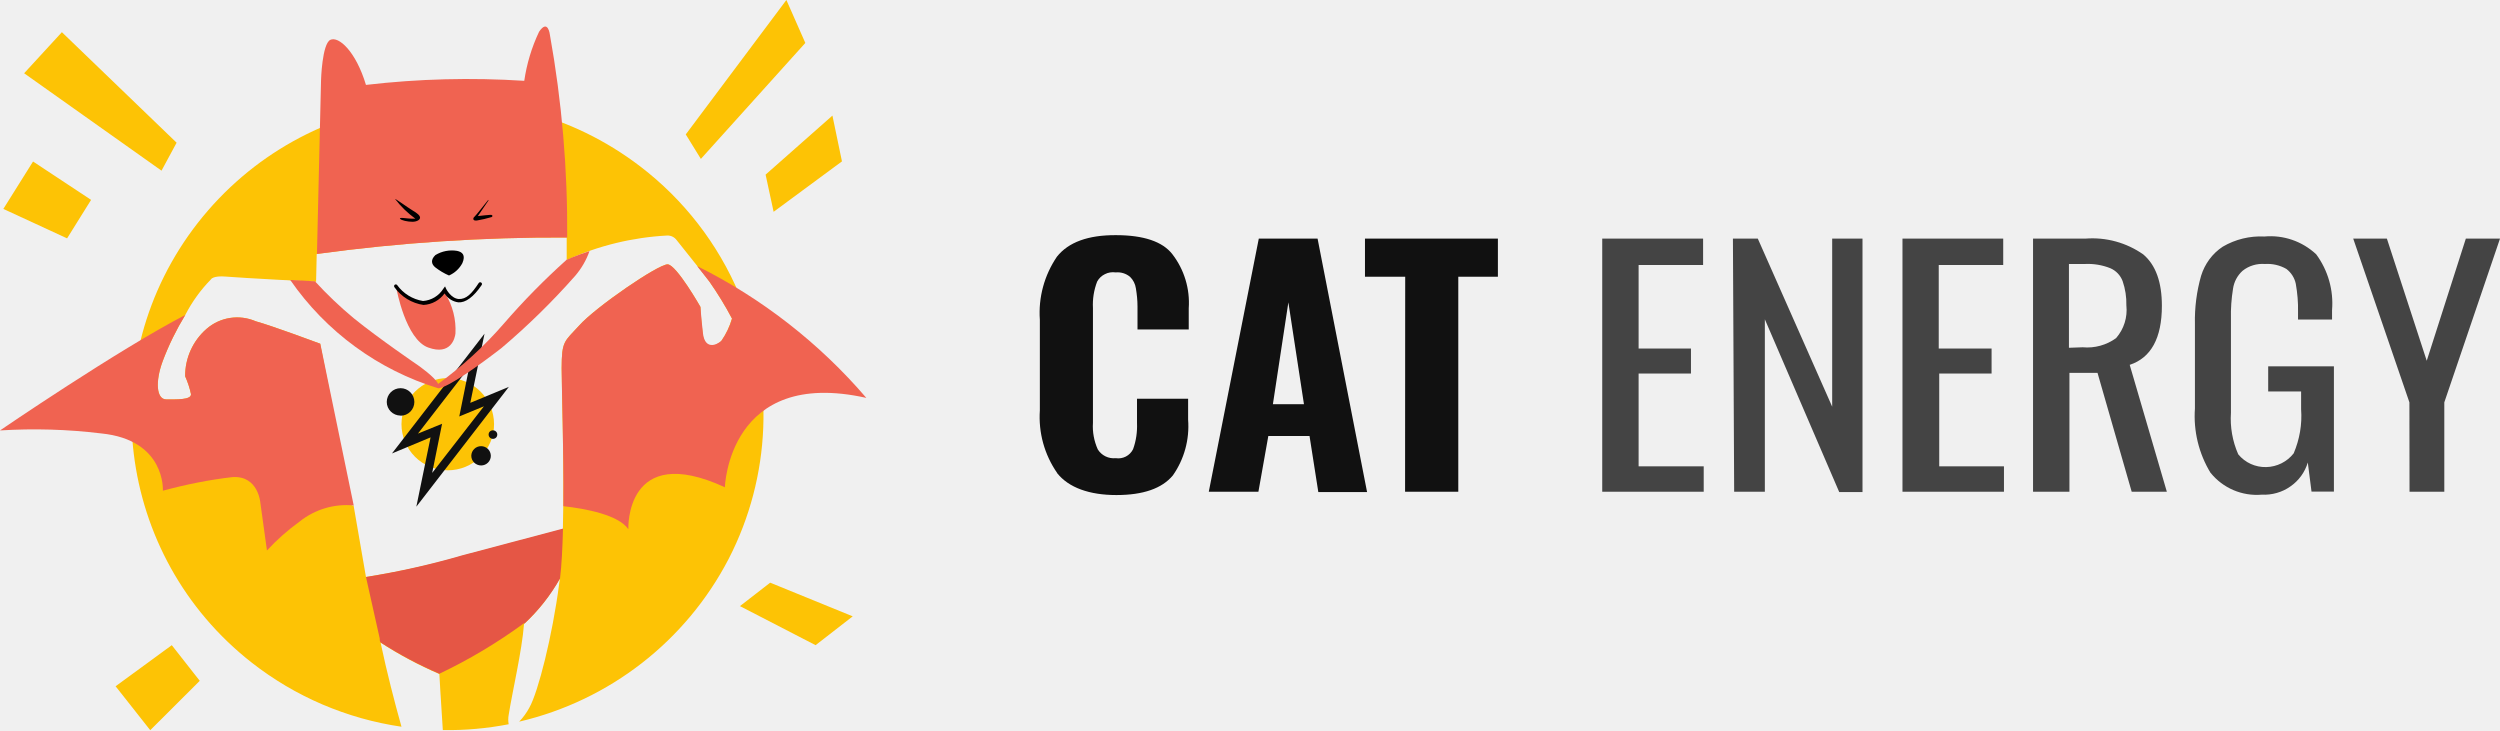
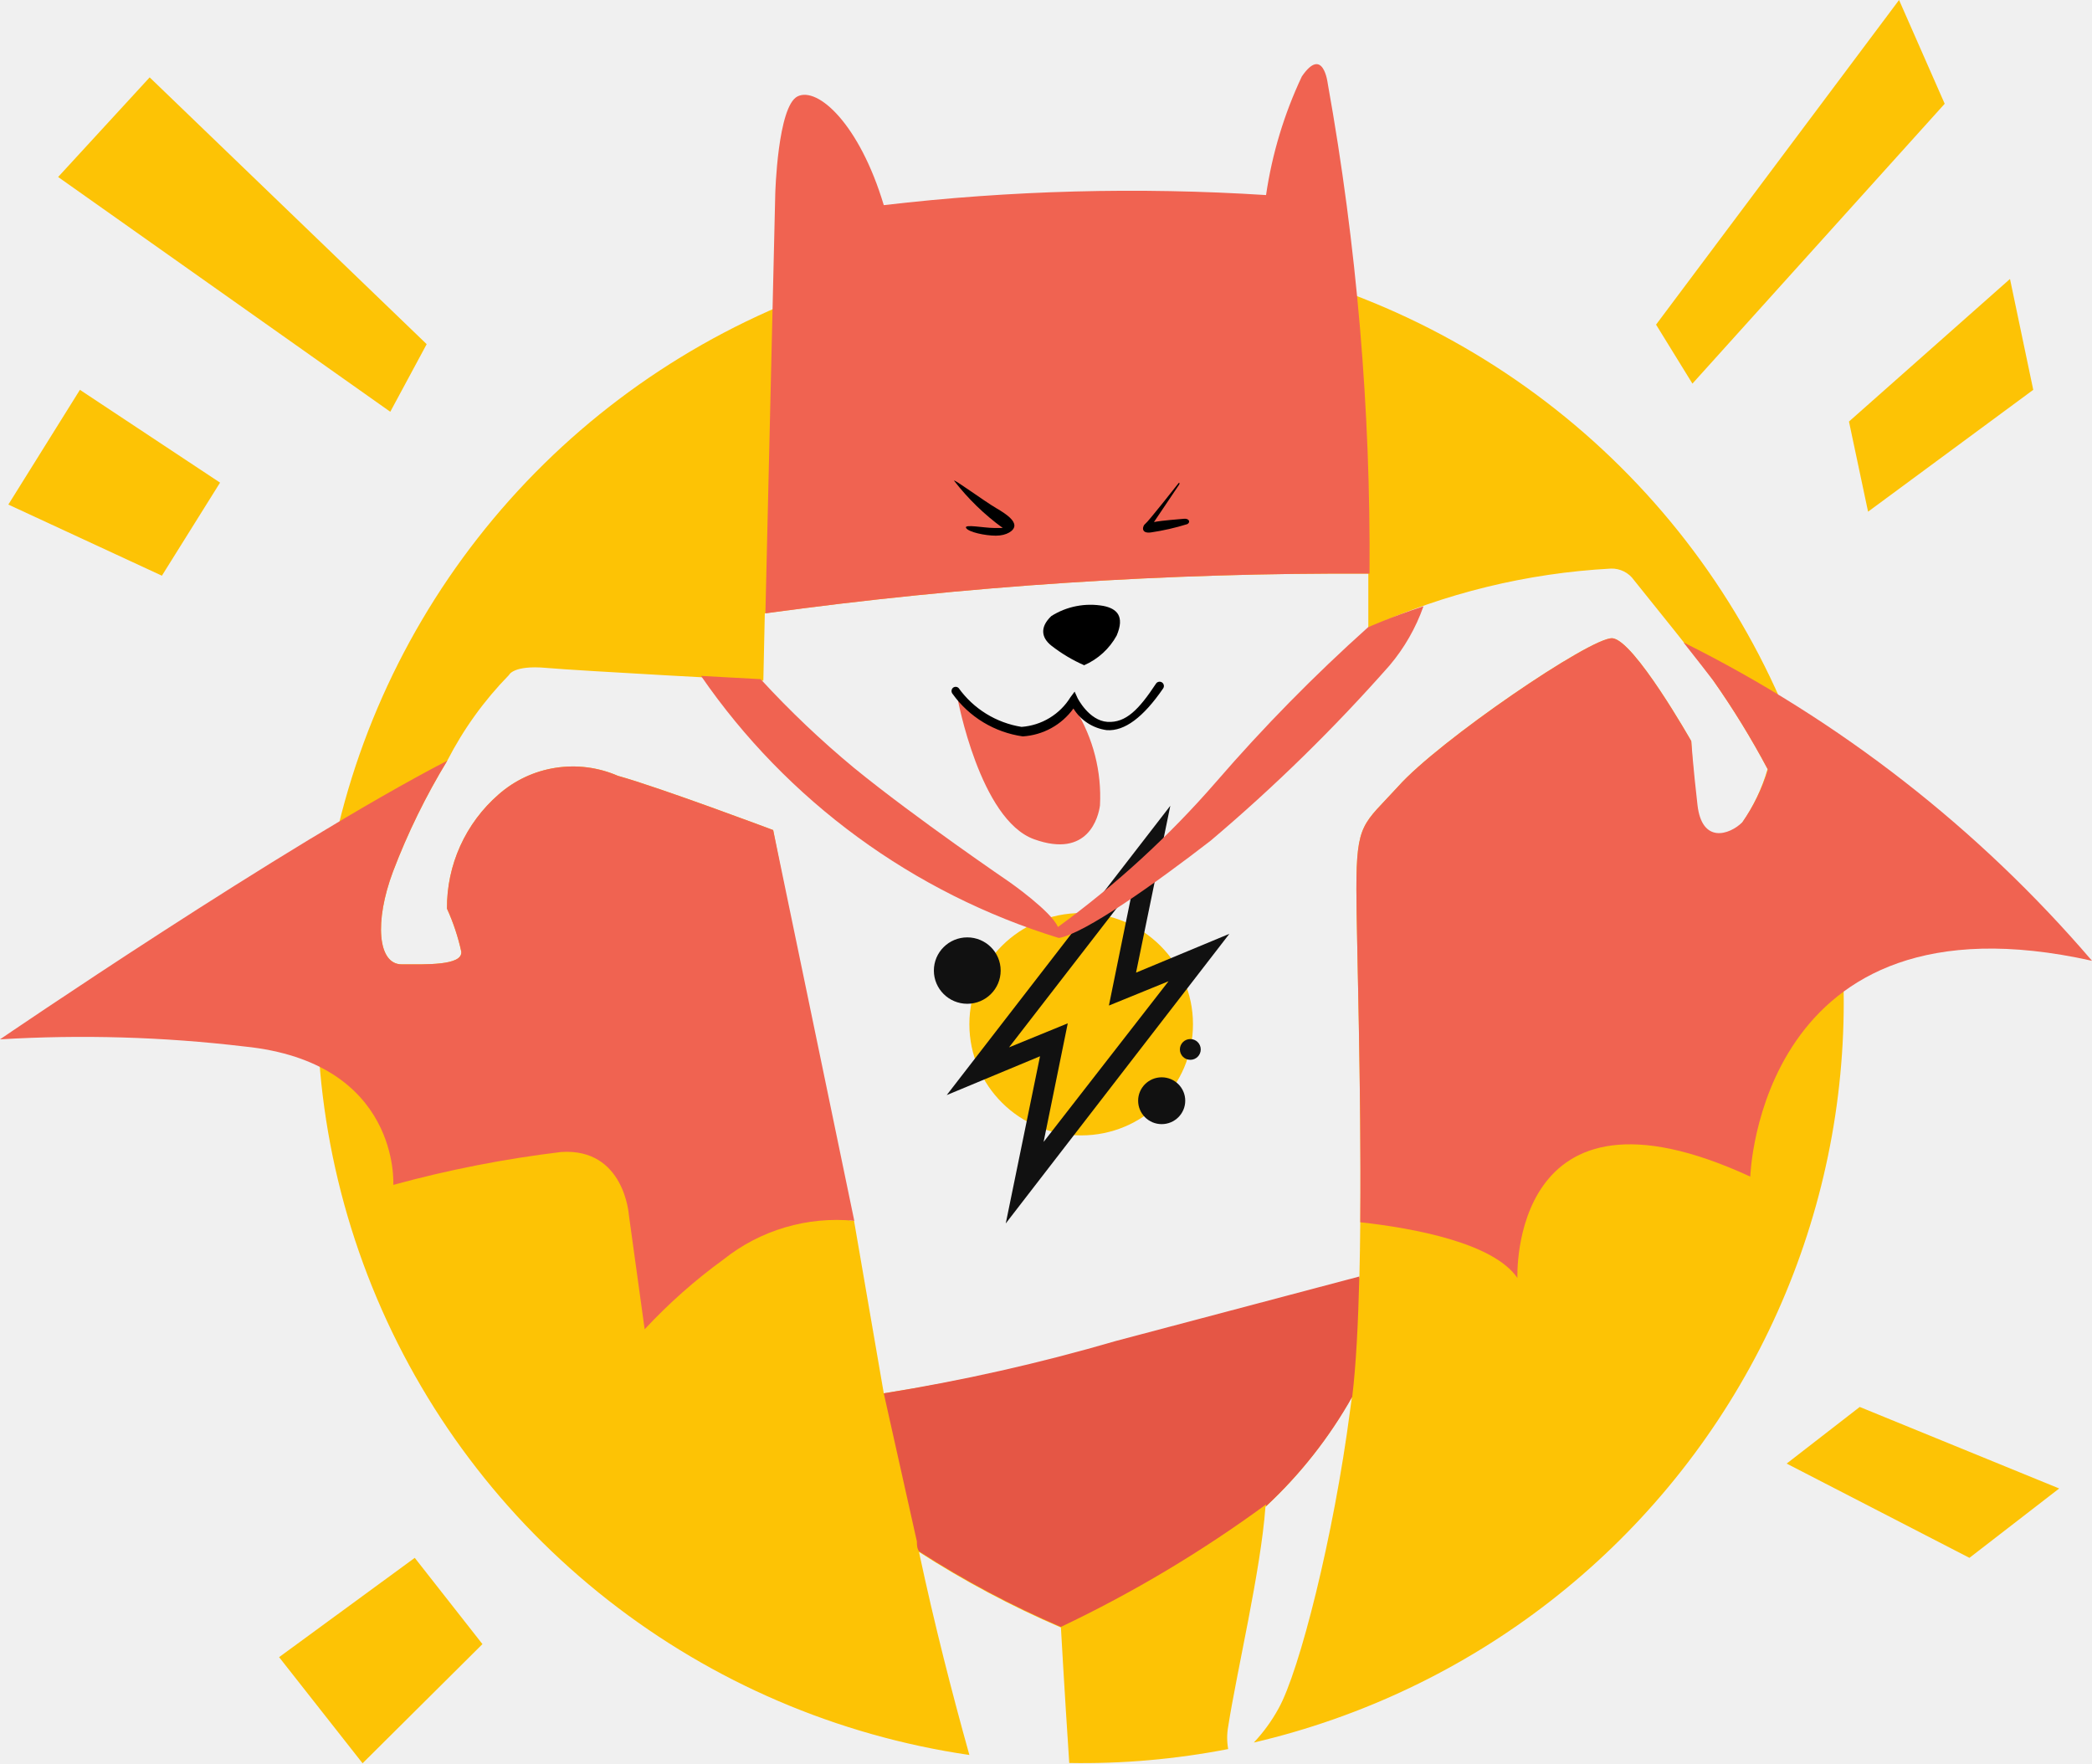
- <svg xmlns="http://www.w3.org/2000/svg" width="202" height="59" fill="none">
-   <g clip-path="url(#a)">
-     <path fill="#FDC305" d="M59.74 23.8a25.42 25.42 0 0 0-8.03-10.37A25.63 25.63 0 0 0 15.99 18a25.33 25.33 0 0 0 4.35 35.54 25.63 25.63 0 0 0 12.1 5.18c-.58-2.07-1.17-4.36-1.69-6.8 1.5.98 3.1 1.83 4.75 2.54 0 0 .12 2.14.28 4.53 1.78.03 3.56-.13 5.32-.47a2.1 2.1 0 0 1 0-.75c.29-1.85 1.08-5.2 1.24-7.35a15.1 15.1 0 0 0 2.9-3.68l-.06.44c-.55 4.22-1.7 8.74-2.4 9.98-.22.42-.5.8-.83 1.15a25.65 25.65 0 0 0 16.93-13.16 25.32 25.32 0 0 0 .86-21.34Zm-1.46 3.77c-.44.42-1.35.71-1.5-.58-.15-1.29-.19-2.2-.19-2.2s-1.93-3.4-2.64-3.43c-.72-.04-5.82 3.44-7.17 4.96-1.16 1.28-1.4 1.19-1.4 3.44 0 1.7.23 8.1.1 13l-8.13 2.15c-2.55.73-5.15 1.3-7.78 1.71l-1-5.78h-.14l-2.56-13.07s-3.8-1.42-5.2-1.81a3.77 3.77 0 0 0-3.99.62 5.03 5.03 0 0 0-1.72 3.82c.2.46.37.95.47 1.44.05.48-1.2.43-2 .43-.79 0-.9-1.43-.28-3.1.49-1.3 1.1-2.54 1.82-3.72a11.78 11.78 0 0 1 2.06-2.86s.14-.34 1.25-.24c1.1.1 7.26.42 7.26.42l.05-2.25c6.7-.92 13.44-1.36 20.2-1.33v1.82a22.58 22.58 0 0 1 8.12-1.98.91.91 0 0 1 .77.38c.33.43 2.4 2.98 2.64 3.34.67.96 1.28 1.95 1.82 2.98a6.17 6.17 0 0 1-.86 1.83Z" />
-     <path fill="#F06351" d="m56.33 21.5 1 1.27c.67.96 1.28 1.95 1.82 2.98a6.17 6.17 0 0 1-.85 1.77c-.44.42-1.35.71-1.5-.58-.15-1.29-.2-2.14-.2-2.14s-1.94-3.4-2.65-3.44c-.72-.04-5.82 3.44-7.17 4.96-1.16 1.28-1.4 1.19-1.4 3.44 0 1.49.18 6.6.14 11.14 1.8.2 4.46.7 5.25 1.86 0 0-.29-7.12 7.8-3.39 0 0 .28-9.71 11.43-7.22A43.58 43.58 0 0 0 56.33 21.5ZM45.83 19.2c.04-5.5-.43-11-1.4-16.4 0 0-.15-1.3-.87-.24-.6 1.26-1 2.6-1.2 3.97a71.13 71.13 0 0 0-12.79.33c-.82-2.72-2.21-3.96-2.88-3.64-.67.33-.75 3.26-.75 3.26l-.33 14.04c6.7-.92 13.45-1.36 20.22-1.33Z" />
-     <path fill="#E55645" d="M45.25 46.74c.13-1.06.2-2.47.24-4.03l-8.14 2.16a64.15 64.15 0 0 1-7.78 1.75l1.11 4.96c0 .11 0 .22.07.33 1.5.97 3.1 1.82 4.75 2.53a42.36 42.36 0 0 0 6.86-4.1v.06a15.11 15.11 0 0 0 2.89-3.66Z" />
-     <path fill="#000" d="M31.93 16.09c-.05-.1 1 .67 1.4.91.41.24.61.42.61.59 0 .17-.26.33-.62.33s-.91-.11-1-.25c-.07-.14.6 0 .94 0h.3a8.04 8.04 0 0 1-1.63-1.58ZM39.41 16.2s-1 1.27-1.09 1.33c-.09.06-.17.33.2.29.4-.07.81-.16 1.2-.28.12-.06.08-.2-.11-.18-.19.02-.68.05-1 .1l.85-1.25s.03-.12-.05-.01ZM36.28 22.26c.46-.2.84-.55 1.08-1 .28-.65 0-.9-.43-.99-.6-.1-1.23.02-1.75.34-.39.37-.34.73 0 1 .34.26.7.48 1.1.65Z" />
-     <path fill="#F06351" d="M35.92 23.5c-.12.23-.27.44-.46.6-.29.23-.63.36-1 .38-.55.05-1.1-.1-1.54-.44a2 2 0 0 1-.52-.44 1 1 0 0 0-.36-.25s.74 4.08 2.56 4.73c1.82.66 2.16-.75 2.2-1.13a5.56 5.56 0 0 0-.81-3.21c0-.3-.02-.1-.07-.23Z" />
-     <path fill="#000" d="M34.22 24.64a3.5 3.5 0 0 1-2.34-1.42.15.15 0 0 1 0-.2.14.14 0 0 1 .1-.04.14.14 0 0 1 .1.04 3.2 3.2 0 0 0 2.1 1.3 2.11 2.11 0 0 0 1.64-.99l.14-.19.1.22s.38.75 1 .8c.61.03 1.05-.42 1.62-1.29a.14.14 0 0 1 .24.16c-.66.97-1.3 1.44-1.89 1.4a1.55 1.55 0 0 1-1.11-.72 2.25 2.25 0 0 1-1.7.93Z" />
-     <path fill="#FDC305" d="M36.18 38a3.73 3.73 0 0 0 3.74-3.73 3.73 3.73 0 0 0-3.74-3.72 3.73 3.73 0 0 0-3.74 3.72A3.73 3.73 0 0 0 36.18 38Z" />
-     <path fill="#111" d="M41.14 31.25 38 32.55l1.15-5.59-7.48 9.68 3.12-1.3-1.15 5.6 7.49-9.7Zm-7.38 3.8 4.15-5.37-.8 3.97 1.99-.82-4.18 5.38.8-3.97-1.96.8ZM32.37 33.59c.61 0 1.11-.5 1.11-1.11a1.11 1.11 0 1 0-2.23 0c0 .6.5 1.1 1.12 1.1ZM38.87 37.61c.44 0 .79-.35.79-.78a.79.79 0 0 0-.79-.78.79.79 0 0 0-.79.78c0 .43.36.78.8.78ZM39.83 35.46c.2 0 .35-.15.35-.35 0-.19-.16-.34-.35-.34-.2 0-.35.15-.35.34 0 .2.16.35.35.35Z" />
-     <path fill="#F06351" d="M45.78 20.99a57.14 57.14 0 0 0-5.08 5.17 31.74 31.74 0 0 1-5.3 4.86c-.22-.53-1.63-1.51-1.63-1.51s-3.13-2.13-5.19-3.8a31.74 31.74 0 0 1-3.13-2.98l-2-.11a22.57 22.57 0 0 0 11.98 8.76c.86-.13 3.27-1.85 5.08-3.25a57.36 57.36 0 0 0 5.98-5.86c.5-.59.89-1.26 1.14-1.98-1.14.37-1.85.7-1.85.7Z" />
-     <path fill="#FDC305" d="m65.07 3.47-8.44 9.37-1.22-1.98L63.54 0l1.53 3.47ZM62.5 17.12l5.53-4.08-.77-3.7-5.4 4.77.65 3.01ZM59.78 48.97l6.12 3.16 3-2.33-6.67-2.72-2.45 1.9ZM1.95 5.92 5 2.6l9.27 8.93-1.22 2.26L1.95 5.92ZM7.36 16.15l-4.69-3.1-2.4 3.83 5.15 2.38 1.94-3.11ZM13.88 52.13l-4.54 3.32 2.8 3.55 4-3.99-2.26-2.88Z" />
-     <path fill="#F06351" d="M25.87 27.77s-3.8-1.42-5.2-1.81a3.77 3.77 0 0 0-3.99.62 5.03 5.03 0 0 0-1.72 3.82c.2.46.37.95.47 1.44.05.48-1.2.43-2 .43-.79 0-.9-1.43-.28-3.1.49-1.3 1.1-2.54 1.82-3.72C9.53 28.27 0 34.78 0 34.78c2.73-.17 5.46-.09 8.17.24 5.24.52 4.99 4.63 4.99 4.63 1.84-.5 3.72-.88 5.62-1.1 2.11-.14 2.26 2.1 2.26 2.1l.53 3.83c.8-.87 1.69-1.65 2.64-2.34a6.07 6.07 0 0 1 4.37-1.3l-2.7-13.07Z" />
-     <path fill="#111" d="M85.42 38.22a7.92 7.92 0 0 1-1.4-5.06v-7.32c-.13-1.8.36-3.6 1.38-5.1.93-1.17 2.52-1.75 4.76-1.74 2.25 0 3.77.52 4.56 1.53a6.43 6.43 0 0 1 1.33 4.38v1.71h-4.14v-1.86c0-.49-.05-.98-.13-1.46a1.62 1.62 0 0 0-.47-.93 1.58 1.58 0 0 0-1.16-.36c-.3-.04-.6 0-.87.14-.27.13-.49.34-.63.6a5.2 5.2 0 0 0-.34 2.14v9.28c-.05.73.09 1.47.39 2.14a1.52 1.52 0 0 0 1.45.71 1.33 1.33 0 0 0 1.4-.72c.25-.68.35-1.4.32-2.13v-1.95H96v1.69a6.93 6.93 0 0 1-1.23 4.5c-.88 1.06-2.4 1.59-4.57 1.59-2.16 0-3.85-.59-4.79-1.78ZM101.7 19.28h4.76l4 20.48h-3.94l-.71-4.53h-3.33l-.8 4.5h-4.01l4.04-20.45Zm3.66 13.38-1.26-8.23-1.25 8.23h2.51ZM113.54 22.36h-3.25v-3.08h10.74v3.08h-3.2v17.37h-4.3l.01-17.37Z" />
-     <path fill="#444" d="M129.46 19.28h8.15v2.13h-5.21v6.75h4.23v2.02h-4.23v7.5h5.26v2.05h-8.2V19.28ZM140.03 19.28h2l6.01 13.58V19.28h2.45v20.48h-1.88L142.6 25.8v13.93h-2.48l-.1-20.45ZM153.72 19.28h8.14v2.13h-5.21v6.75h4.27v2.02h-4.23v7.5h5.23v2.05h-8.2V19.28ZM164.27 19.28h4.23a7.16 7.16 0 0 1 4.68 1.28c1 .85 1.5 2.23 1.5 4.15 0 2.6-.87 4.2-2.6 4.77l3 10.25h-2.84l-2.76-9.6h-2.27v9.6h-2.94V19.28Zm4.01 8.78c.97.09 1.93-.18 2.7-.74a3.46 3.46 0 0 0 .83-2.65 5.55 5.55 0 0 0-.3-1.95 1.83 1.83 0 0 0-1-1.05 4.89 4.89 0 0 0-2.05-.34h-1.29v6.77l1.11-.04ZM178.62 38.22a8.82 8.82 0 0 1-1.27-5.22v-6.82c-.03-1.32.14-2.64.5-3.9.3-.96.9-1.79 1.75-2.35a6.05 6.05 0 0 1 3.36-.82 5.4 5.4 0 0 1 4.19 1.44 6.69 6.69 0 0 1 1.28 4.51v.76h-2.75v-.63c.02-.76-.05-1.51-.18-2.26-.1-.48-.37-.9-.76-1.2a3.07 3.07 0 0 0-1.73-.4c-.65-.05-1.3.14-1.81.55-.42.38-.69.89-.77 1.44-.13.8-.19 1.61-.17 2.43v7.6a7.15 7.15 0 0 0 .59 3.36 2.83 2.83 0 0 0 2.26 1.03 2.9 2.9 0 0 0 2.22-1.11c.48-1.13.69-2.35.6-3.56v-1.44h-2.66V29.6h5.31v10.12h-1.81l-.3-2.35a3.6 3.6 0 0 1-1.4 1.93c-.67.48-1.5.71-2.33.67a4.79 4.79 0 0 1-4.12-1.76ZM194.68 32.51l-4.54-13.23h2.72l3.22 9.87 3.16-9.87H202l-4.5 13.23v7.22h-2.81l-.01-7.22Z" />
-   </g>
-   <defs>
-     <clipPath id="a">
-       <path fill="#fff" d="M0 0h202v59H0z" />
-     </clipPath>
-   </defs>
+ <svg xmlns="http://www.w3.org/2000/svg" width="70" height="59" viewBox="0 0 70 59" fill="none">
+   <path d="M59.743 23.806C58.023 19.709 55.254 16.132 51.71 13.431C48.166 10.729 43.972 8.999 39.545 8.411C35.119 7.823 30.615 8.399 26.483 10.081C22.35 11.763 18.733 14.492 15.992 17.997C13.251 21.502 11.481 25.66 10.86 30.056C10.239 34.453 10.787 38.934 12.451 43.054C14.114 47.175 16.835 50.789 20.342 53.538C23.848 56.287 28.018 58.075 32.436 58.722C31.857 56.649 31.268 54.358 30.75 51.928C32.259 52.901 33.848 53.747 35.499 54.457C35.499 54.457 35.619 56.599 35.778 58.99C37.562 59.021 39.345 58.864 41.096 58.524C41.051 58.275 41.051 58.019 41.096 57.77C41.385 55.915 42.184 52.572 42.343 50.42C43.494 49.35 44.47 48.108 45.237 46.74L45.177 47.176C44.628 51.402 43.481 55.915 42.782 57.165C42.556 57.579 42.278 57.962 41.954 58.306C45.566 57.463 48.95 55.85 51.872 53.578C54.794 51.306 57.184 48.429 58.876 45.147C60.568 41.865 61.522 38.257 61.672 34.572C61.822 30.887 61.164 27.213 59.743 23.806ZM58.277 27.566C57.838 27.992 56.93 28.28 56.78 26.99C56.63 25.701 56.591 24.798 56.591 24.798C56.591 24.798 54.665 21.396 53.947 21.356C53.228 21.317 48.13 24.798 46.783 26.316C45.616 27.596 45.386 27.506 45.386 29.758C45.386 31.454 45.606 37.862 45.486 42.762L37.355 44.915C34.799 45.644 32.2 46.214 29.572 46.621L28.575 40.838H28.435L25.871 27.774C25.871 27.774 22.07 26.346 20.673 25.959C20.017 25.674 19.293 25.581 18.585 25.692C17.878 25.802 17.218 26.112 16.682 26.584C16.135 27.06 15.698 27.647 15.4 28.306C15.102 28.965 14.951 29.68 14.956 30.403C15.167 30.864 15.327 31.346 15.435 31.841C15.485 32.317 14.238 32.267 13.439 32.267C12.641 32.267 12.521 30.839 13.15 29.163C13.64 27.874 14.248 26.632 14.966 25.453C15.506 24.4 16.202 23.433 17.031 22.586C17.031 22.586 17.171 22.249 18.278 22.348C19.386 22.447 25.542 22.775 25.542 22.775L25.591 20.523C32.283 19.605 39.031 19.16 45.785 19.194C45.785 19.799 45.785 20.404 45.785 21.009C48.344 19.848 51.099 19.175 53.907 19.025C54.057 19.021 54.206 19.055 54.34 19.122C54.474 19.19 54.589 19.289 54.675 19.412C55.014 19.839 57.08 22.388 57.319 22.755C57.99 23.708 58.599 24.702 59.145 25.731C58.958 26.382 58.665 26.999 58.277 27.556V27.566Z" fill="#FDC305" />
+   <path d="M56.331 21.495C56.8 22.09 57.209 22.616 57.329 22.775C58 23.728 58.609 24.721 59.155 25.75C58.965 26.381 58.675 26.977 58.297 27.516C57.858 27.943 56.95 28.23 56.8 26.941C56.651 25.651 56.591 24.798 56.591 24.798C56.591 24.798 54.665 21.396 53.947 21.356C53.228 21.317 48.13 24.798 46.783 26.316C45.616 27.596 45.386 27.506 45.386 29.758C45.386 31.246 45.556 36.354 45.516 40.897C47.322 41.096 49.976 41.592 50.774 42.762C50.774 42.762 50.485 35.64 58.566 39.37C58.566 39.37 58.846 29.659 70 32.148C66.208 27.722 61.56 24.099 56.331 21.495Z" fill="#F06351" />
+   <path d="M45.825 19.194C45.866 13.697 45.398 8.209 44.428 2.797C44.428 2.797 44.279 1.508 43.56 2.559C42.968 3.816 42.564 5.153 42.363 6.527C38.098 6.255 33.817 6.368 29.572 6.864C28.754 4.136 27.358 2.896 26.689 3.224C26.02 3.551 25.941 6.477 25.941 6.477L25.611 20.523C32.309 19.604 39.064 19.159 45.825 19.194Z" fill="#F06351" />
+   <path d="M45.246 46.74C45.376 45.678 45.445 44.27 45.485 42.712L37.354 44.865C34.8 45.611 32.201 46.197 29.572 46.621L30.68 51.58C30.68 51.69 30.68 51.799 30.75 51.908C32.259 52.881 33.847 53.727 35.498 54.437C37.912 53.29 40.21 51.919 42.362 50.34V50.4C43.508 49.335 44.48 48.1 45.246 46.74Z" fill="#E55645" />
+   <path d="M31.927 16.089C31.877 15.99 32.925 16.764 33.334 17.002C33.743 17.24 33.942 17.418 33.942 17.587C33.942 17.756 33.683 17.924 33.324 17.924C32.965 17.924 32.406 17.805 32.326 17.666C32.246 17.527 32.925 17.666 33.264 17.666H33.553C32.939 17.22 32.392 16.689 31.927 16.089Z" fill="black" />
+   <path d="M39.41 16.198C39.41 16.198 38.412 17.468 38.322 17.527C38.233 17.587 38.153 17.865 38.512 17.815C38.924 17.754 39.331 17.661 39.729 17.537C39.839 17.478 39.799 17.339 39.609 17.359C39.42 17.379 38.931 17.408 38.612 17.468L39.46 16.208C39.46 16.208 39.49 16.089 39.41 16.198Z" fill="black" />
+   <path d="M36.277 22.259C36.739 22.056 37.122 21.708 37.364 21.267C37.644 20.612 37.364 20.364 36.925 20.275C36.322 20.166 35.698 20.286 35.18 20.612C34.791 20.979 34.84 21.336 35.18 21.604C35.517 21.867 35.885 22.087 36.277 22.259Z" fill="black" />
+   <path d="M35.918 23.509C35.803 23.734 35.648 23.936 35.459 24.104C35.175 24.331 34.825 24.463 34.461 24.481C33.912 24.534 33.363 24.378 32.925 24.044C32.724 23.927 32.545 23.776 32.396 23.598C32.296 23.49 32.173 23.405 32.037 23.35C32.037 23.35 32.785 27.427 34.601 28.081C36.416 28.736 36.756 27.328 36.806 26.951C36.866 25.822 36.581 24.701 35.987 23.737C35.987 23.439 35.968 23.638 35.918 23.509Z" fill="#F06351" />
+   <path d="M34.222 24.64C33.755 24.573 33.306 24.413 32.903 24.169C32.5 23.925 32.151 23.603 31.877 23.221C31.853 23.194 31.839 23.159 31.839 23.122C31.839 23.085 31.853 23.05 31.877 23.023C31.89 23.009 31.906 22.999 31.923 22.992C31.94 22.985 31.958 22.981 31.977 22.981C31.995 22.981 32.014 22.985 32.031 22.992C32.048 22.999 32.064 23.009 32.077 23.023C32.324 23.367 32.637 23.659 32.998 23.882C33.359 24.105 33.762 24.255 34.182 24.322C34.514 24.297 34.836 24.195 35.12 24.022C35.404 23.85 35.644 23.613 35.818 23.33L35.958 23.142L36.057 23.36C36.057 23.36 36.436 24.114 37.055 24.154C37.674 24.193 38.112 23.737 38.681 22.874C38.702 22.842 38.735 22.82 38.773 22.813C38.81 22.805 38.849 22.813 38.881 22.834C38.913 22.855 38.934 22.888 38.942 22.925C38.95 22.962 38.942 23.001 38.921 23.033C38.255 24.005 37.627 24.471 37.035 24.431C36.806 24.401 36.587 24.32 36.394 24.195C36.2 24.07 36.038 23.903 35.918 23.707C35.722 23.978 35.469 24.203 35.175 24.364C34.882 24.525 34.556 24.619 34.222 24.64Z" fill="black" />
+   <path d="M36.177 37.991C38.243 37.991 39.918 36.325 39.918 34.271C39.918 32.217 38.243 30.551 36.177 30.551C34.111 30.551 32.436 32.217 32.436 34.271C32.436 36.325 34.111 37.991 36.177 37.991Z" fill="#FDC305" />
+   <path d="M41.136 31.246L38.013 32.545L39.16 26.961L31.678 36.642L34.8 35.343L33.653 40.937L41.136 31.246ZM33.763 35.045L37.913 29.679L37.105 33.646L39.1 32.833L34.92 38.209L35.728 34.241L33.763 35.045Z" fill="#111111" />
+   <path d="M32.366 33.587C32.983 33.587 33.483 33.089 33.483 32.476C33.483 31.862 32.983 31.365 32.366 31.365C31.749 31.365 31.248 31.862 31.248 32.476C31.248 33.089 31.749 33.587 32.366 33.587Z" fill="#111111" />
+   <path d="M38.871 37.614C39.306 37.614 39.659 37.263 39.659 36.83C39.659 36.398 39.306 36.047 38.871 36.047C38.436 36.047 38.083 36.398 38.083 36.83C38.083 37.263 38.436 37.614 38.871 37.614Z" fill="#111111" />
+   <path d="M39.829 35.462C40.022 35.462 40.178 35.306 40.178 35.114C40.178 34.923 40.022 34.767 39.829 34.767C39.636 34.767 39.48 34.923 39.48 35.114C39.48 35.306 39.636 35.462 39.829 35.462Z" fill="#111111" />
+   <path d="M45.775 20.989C43.974 22.603 42.278 24.329 40.697 26.157C39.122 27.972 37.344 29.602 35.399 31.018C35.179 30.492 33.773 29.51 33.773 29.51C33.773 29.51 30.64 27.377 28.585 25.701C27.474 24.781 26.427 23.787 25.452 22.725L23.456 22.616C26.337 26.799 30.557 29.89 35.429 31.385C36.287 31.246 38.701 29.53 40.507 28.131C42.644 26.325 44.645 24.365 46.494 22.269C46.991 21.682 47.376 21.009 47.631 20.285C46.494 20.662 45.775 20.989 45.775 20.989Z" fill="#F06351" />
+   <path d="M65.071 3.472L56.63 12.836L55.413 10.862L63.544 0L65.071 3.472Z" fill="#FDC305" />
+   <path d="M62.507 17.121L68.034 13.044L67.256 9.334L61.868 14.105L62.507 17.121Z" fill="#FDC305" />
+   <path d="M59.783 48.972L65.899 52.126L68.902 49.805L62.228 47.077L59.783 48.972Z" fill="#FDC305" />
+   <path d="M1.945 5.922L5.008 2.589L14.277 11.516L13.059 13.778L1.945 5.922Z" fill="#FDC305" />
+   <path d="M7.363 16.149L2.674 13.044L0.279 16.883L5.417 19.263L7.363 16.149Z" fill="#FDC305" />
+   <path d="M13.878 52.126L9.339 55.449L12.132 59L16.143 55.012L13.878 52.126Z" fill="#FDC305" />
+   <path d="M25.871 27.774C25.871 27.774 22.07 26.346 20.673 25.959C20.017 25.674 19.293 25.581 18.585 25.692C17.878 25.802 17.218 26.112 16.682 26.584C16.135 27.06 15.698 27.647 15.4 28.306C15.102 28.965 14.951 29.68 14.956 30.403C15.167 30.864 15.327 31.346 15.435 31.841C15.485 32.317 14.237 32.267 13.439 32.267C12.641 32.267 12.521 30.839 13.15 29.163C13.64 27.874 14.248 26.632 14.966 25.453C9.528 28.27 0 34.777 0 34.777C2.725 34.614 5.46 34.693 8.171 35.015C13.409 35.541 13.16 39.647 13.16 39.647C15.002 39.142 16.88 38.775 18.777 38.546C20.892 38.407 21.042 40.649 21.042 40.649L21.571 44.478C22.374 43.614 23.259 42.831 24.215 42.137C25.446 41.157 27.015 40.694 28.585 40.848L25.871 27.774Z" fill="#F06351" />
</svg>
